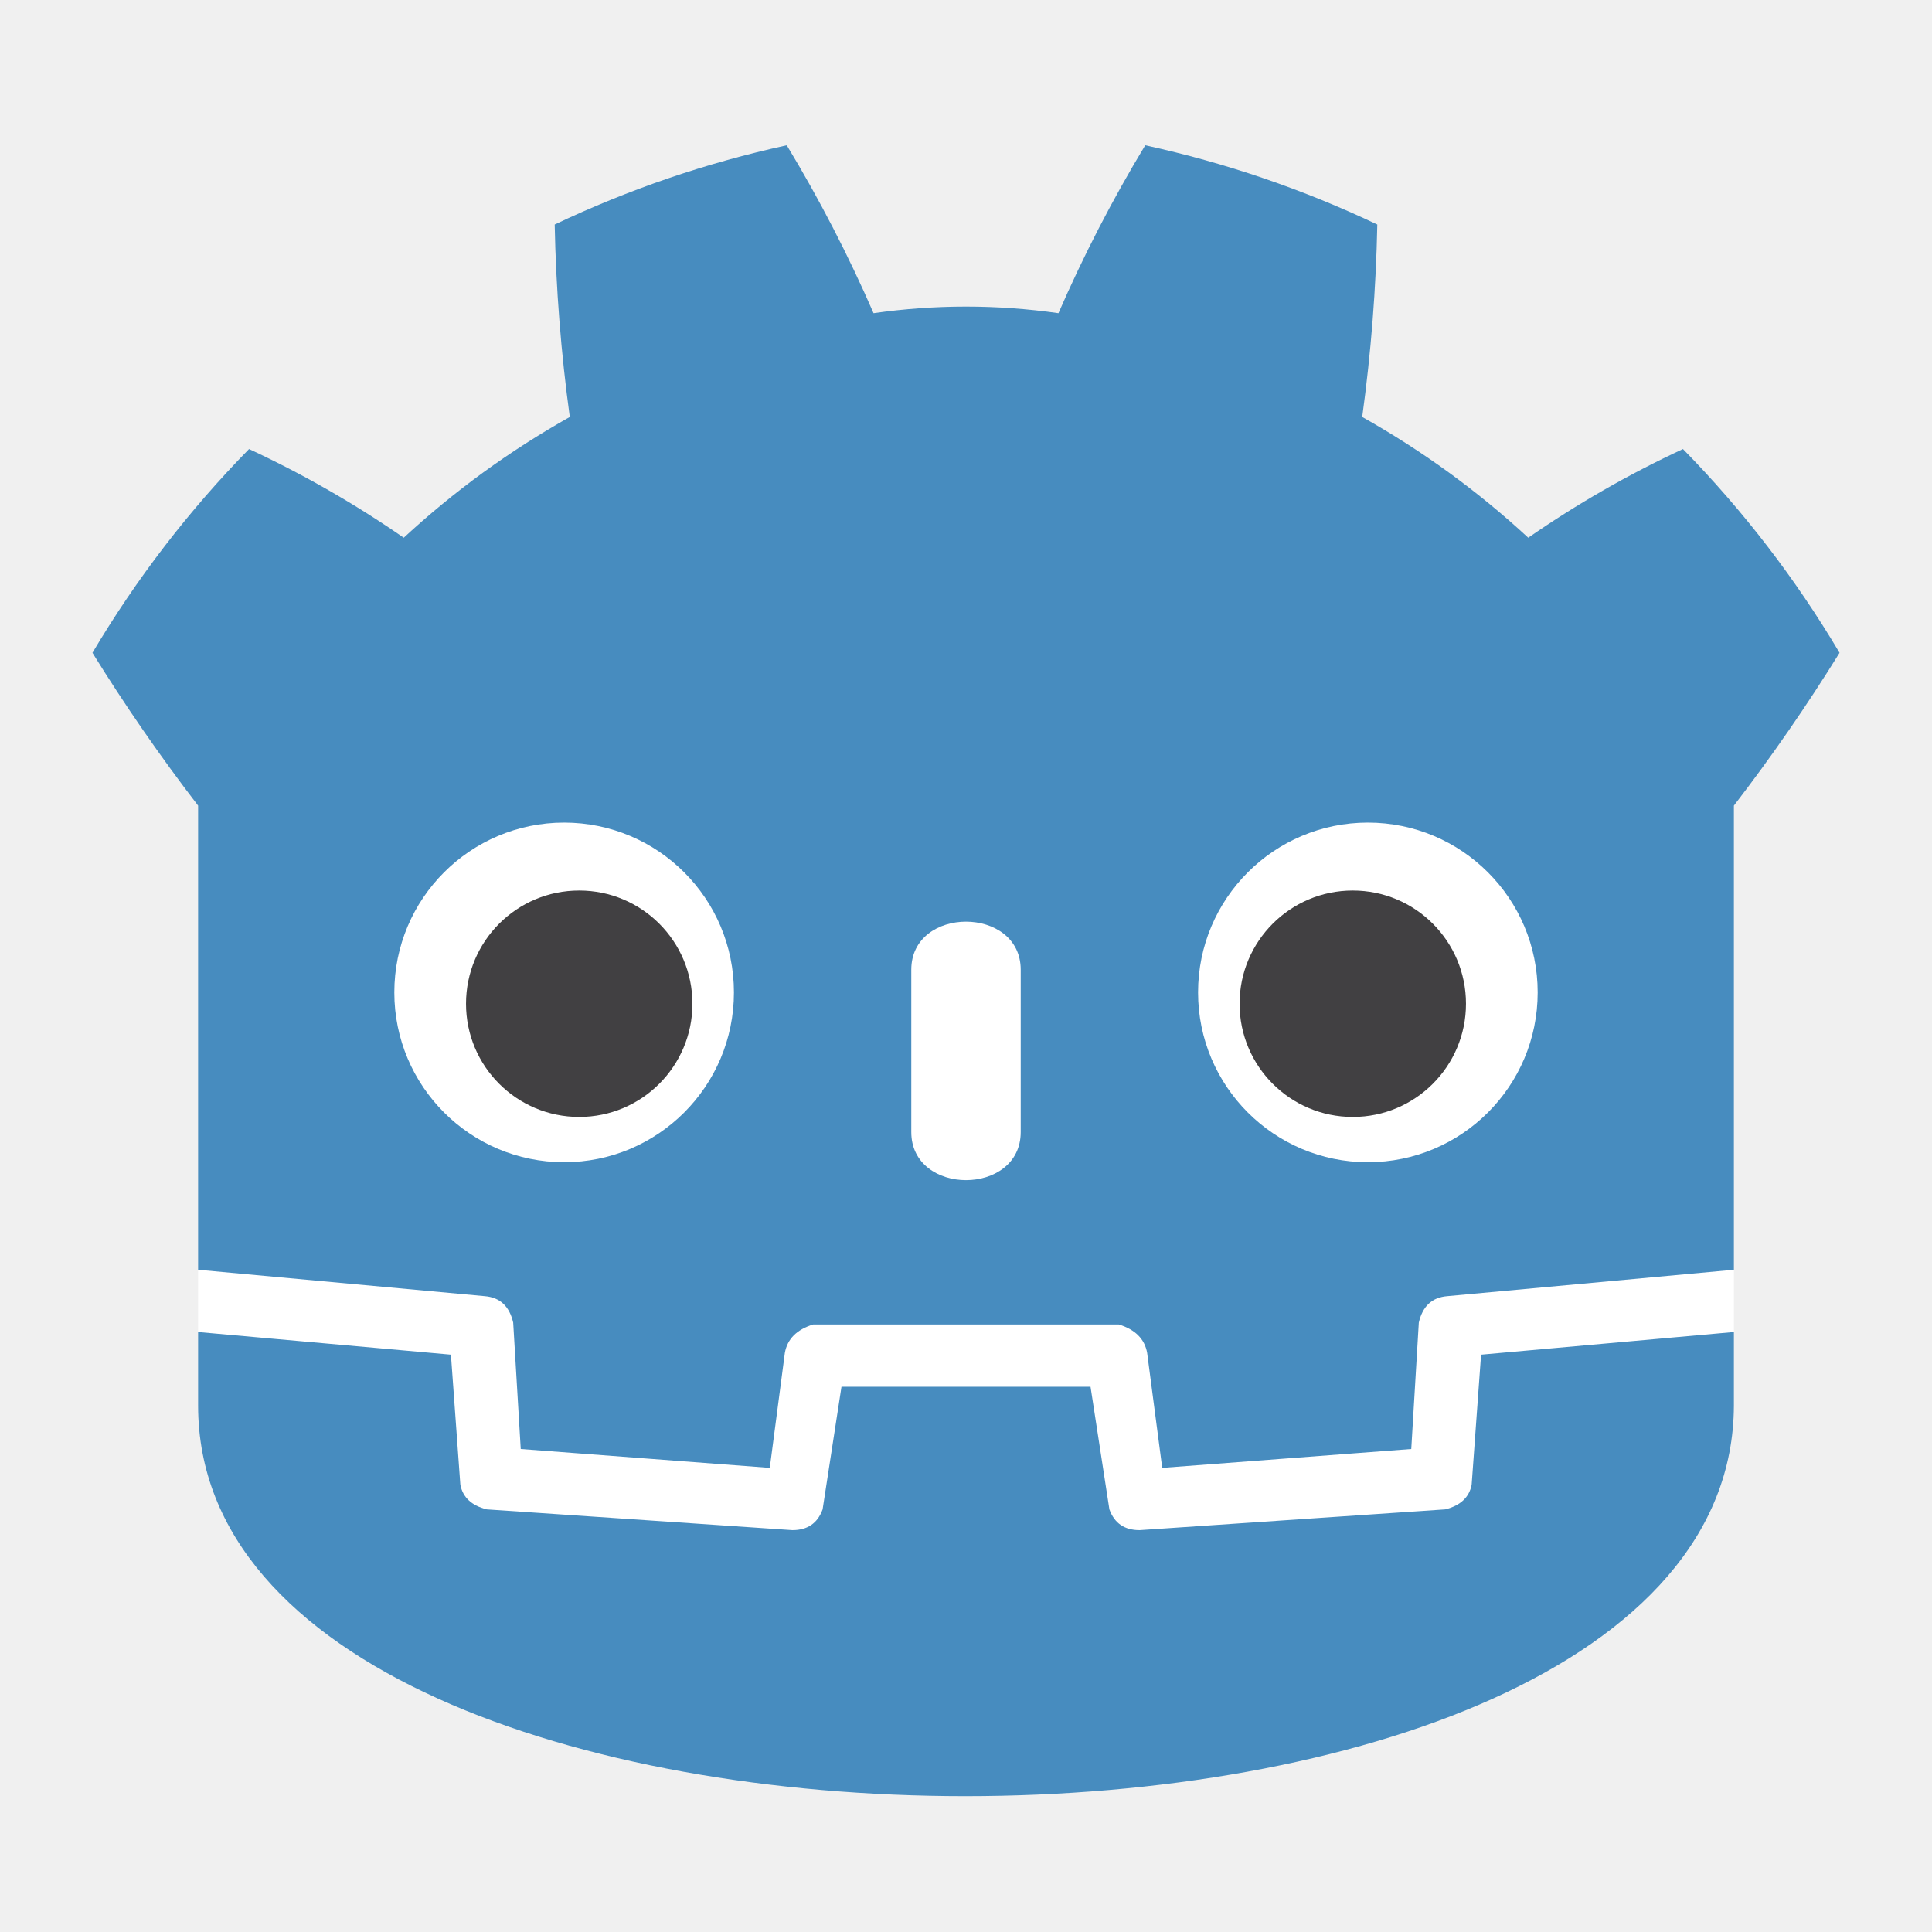
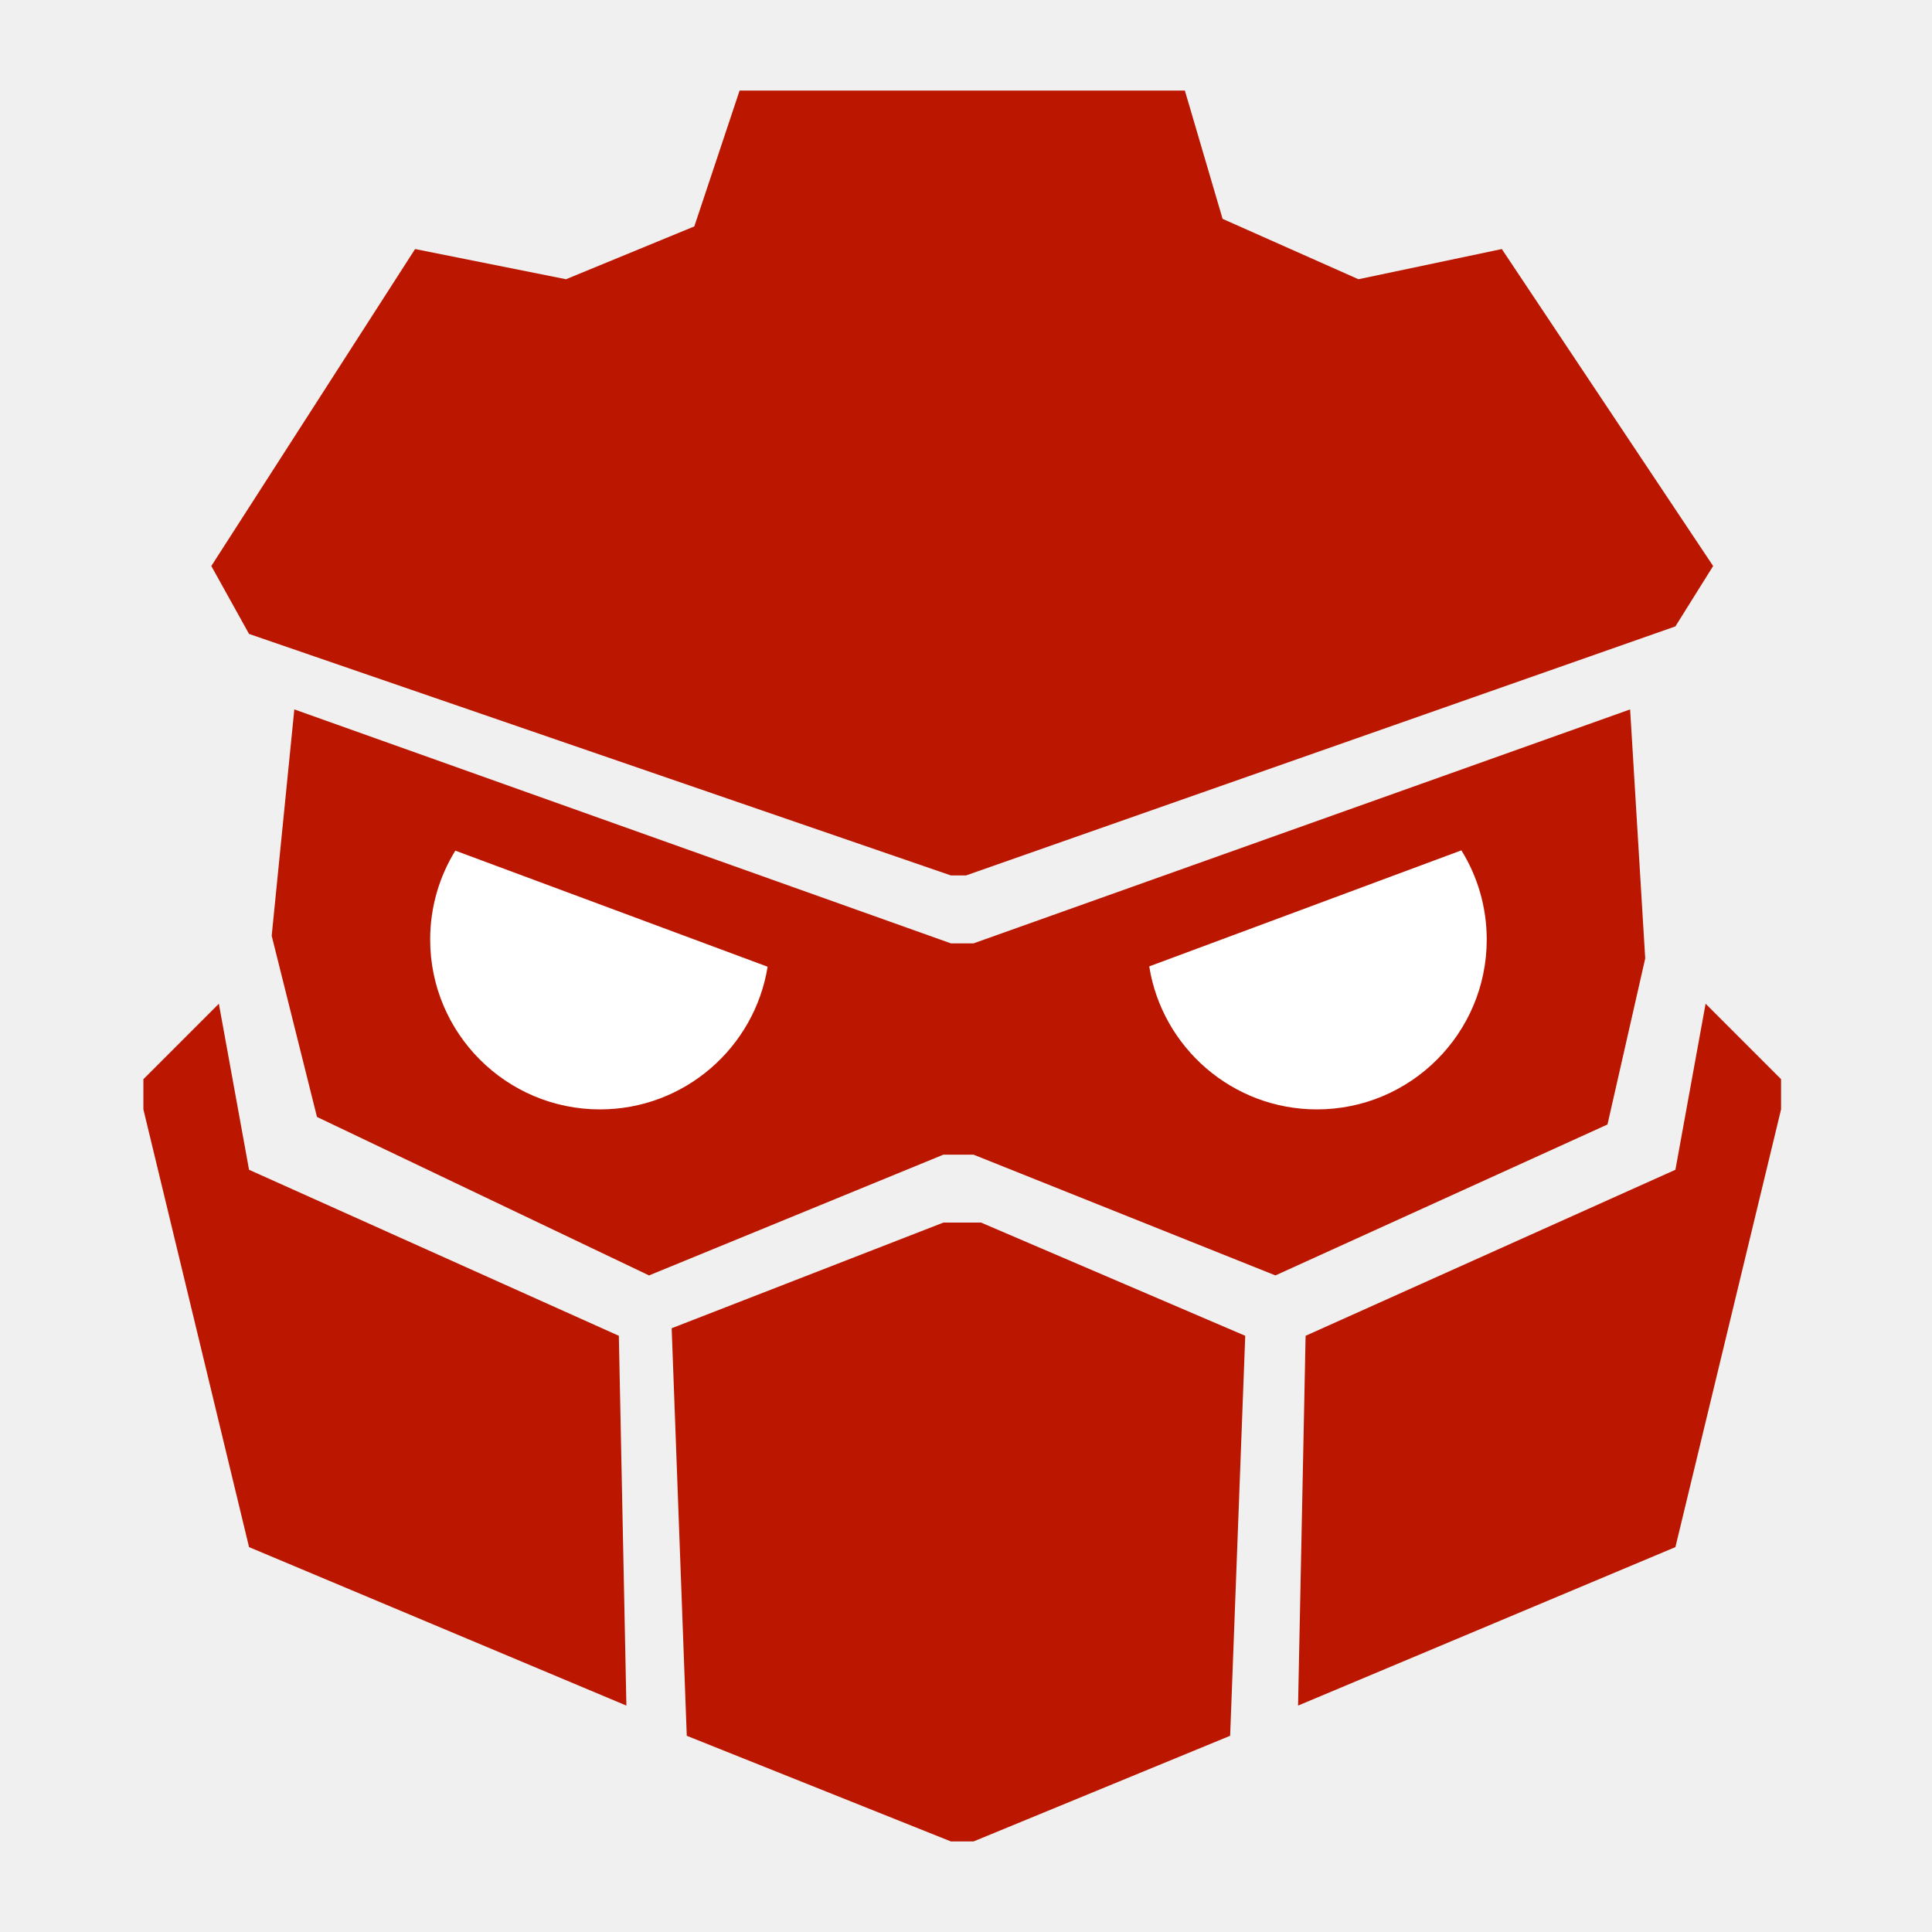
- <svg xmlns="http://www.w3.org/2000/svg" width="1024" height="1024">
-   <g fill="#fff">
-     <path d="M105 673v33q407 354 814 0v-33z" />
-     <path fill="#478cbf" d="m105 673 152 14q12 1 15 14l4 67 132 10 8-61q2-11 15-15h162q13 4 15 15l8 61 132-10 4-67q3-13 15-14l152-14V427q30-39 56-81-35-59-83-108-43 20-82 47-40-37-88-64 7-51 8-102-59-28-123-42-26 43-46 89-49-7-98 0-20-46-46-89-64 14-123 42 1 51 8 102-48 27-88 64-39-27-82-47-48 49-83 108 26 42 56 81zm0 33v39c0 276 813 276 814 0v-39l-134 12-5 69q-2 10-14 13l-162 11q-12 0-16-11l-10-65H446l-10 65q-4 11-16 11l-162-11q-12-3-14-13l-5-69z" />
-     <path d="M483 600c0 34 58 34 58 0v-86c0-34-58-34-58 0z" />
-     <circle cx="725" cy="526" r="90" />
-     <circle cx="299" cy="526" r="90" />
-   </g>
-   <g fill="#414042">
-     <circle cx="307" cy="532" r="60" />
-     <circle cx="717" cy="532" r="60" />
+ <svg xmlns="http://www.w3.org/2000/svg" width="100%" height="100%" viewBox="0 0 256 256" version="1.1" xml:space="preserve" style="fill-rule:evenodd;clip-rule:evenodd;stroke-linejoin:round;stroke-miterlimit:2;">
+   <g id="SVG">
+     <path d="M29,133L19,143L19,147L33,205L83,226L82,177L33,155L29,133Z" style="fill:rgb(187,23,0);" />
+     <g transform="matrix(-1,0,0,1,255,0)">
+       <path d="M29,133L19,143L19,147L33,205L83,226L82,177L33,155L29,133Z" style="fill:rgb(187,23,0);" />
+     </g>
+     <path d="M89,176L91,230L126,244L129,244L163,230L165,177L130,162L125,162L89,176Z" style="fill:rgb(187,23,0);" />
+     <path d="M105.983,126.03C105.994,126.352 106,126.675 106,127C106,141.902 93.902,154 79,154C64.098,154 52,141.902 52,127C52,119.888 54.756,113.414 59.257,108.59L105.983,126.03Z" style="fill:white;" />
+     <g transform="matrix(-1,0,0,1,253,0)">
+       <path d="M105.983,126.03C105.994,126.352 106,126.675 106,127C106,141.902 93.902,154 79,154C64.098,154 52,141.902 52,127C52,119.888 54.756,113.414 59.257,108.59L105.983,126.03Z" style="fill:white;" />
+     </g>
+     <path d="M39,94L126,125L129,125L216,94L218,127L213,149L169,169L129,153L125,153L86,169L42,148L36,124L39,94ZM101.713,128.097L60.334,112.715C58.22,116.143 57,120.18 57,124.5C57,136.918 67.082,147 79.5,147C90.694,147 99.989,138.808 101.713,128.097ZM193.642,112.676L152.279,128.052C153.984,138.785 163.29,147 174.5,147C186.918,147 197,136.918 197,124.5C197,120.164 195.771,116.113 193.642,112.676Z" style="fill:rgb(187,23,0);" />
+     <path d="M98,12L92,30L75,37L55,33L28,75L33,84L126,116L128,116L222,83L227,75L199,33L180,37L162,29L157,12L98,12Z" style="fill:rgb(187,23,0);" />
  </g>
</svg>
